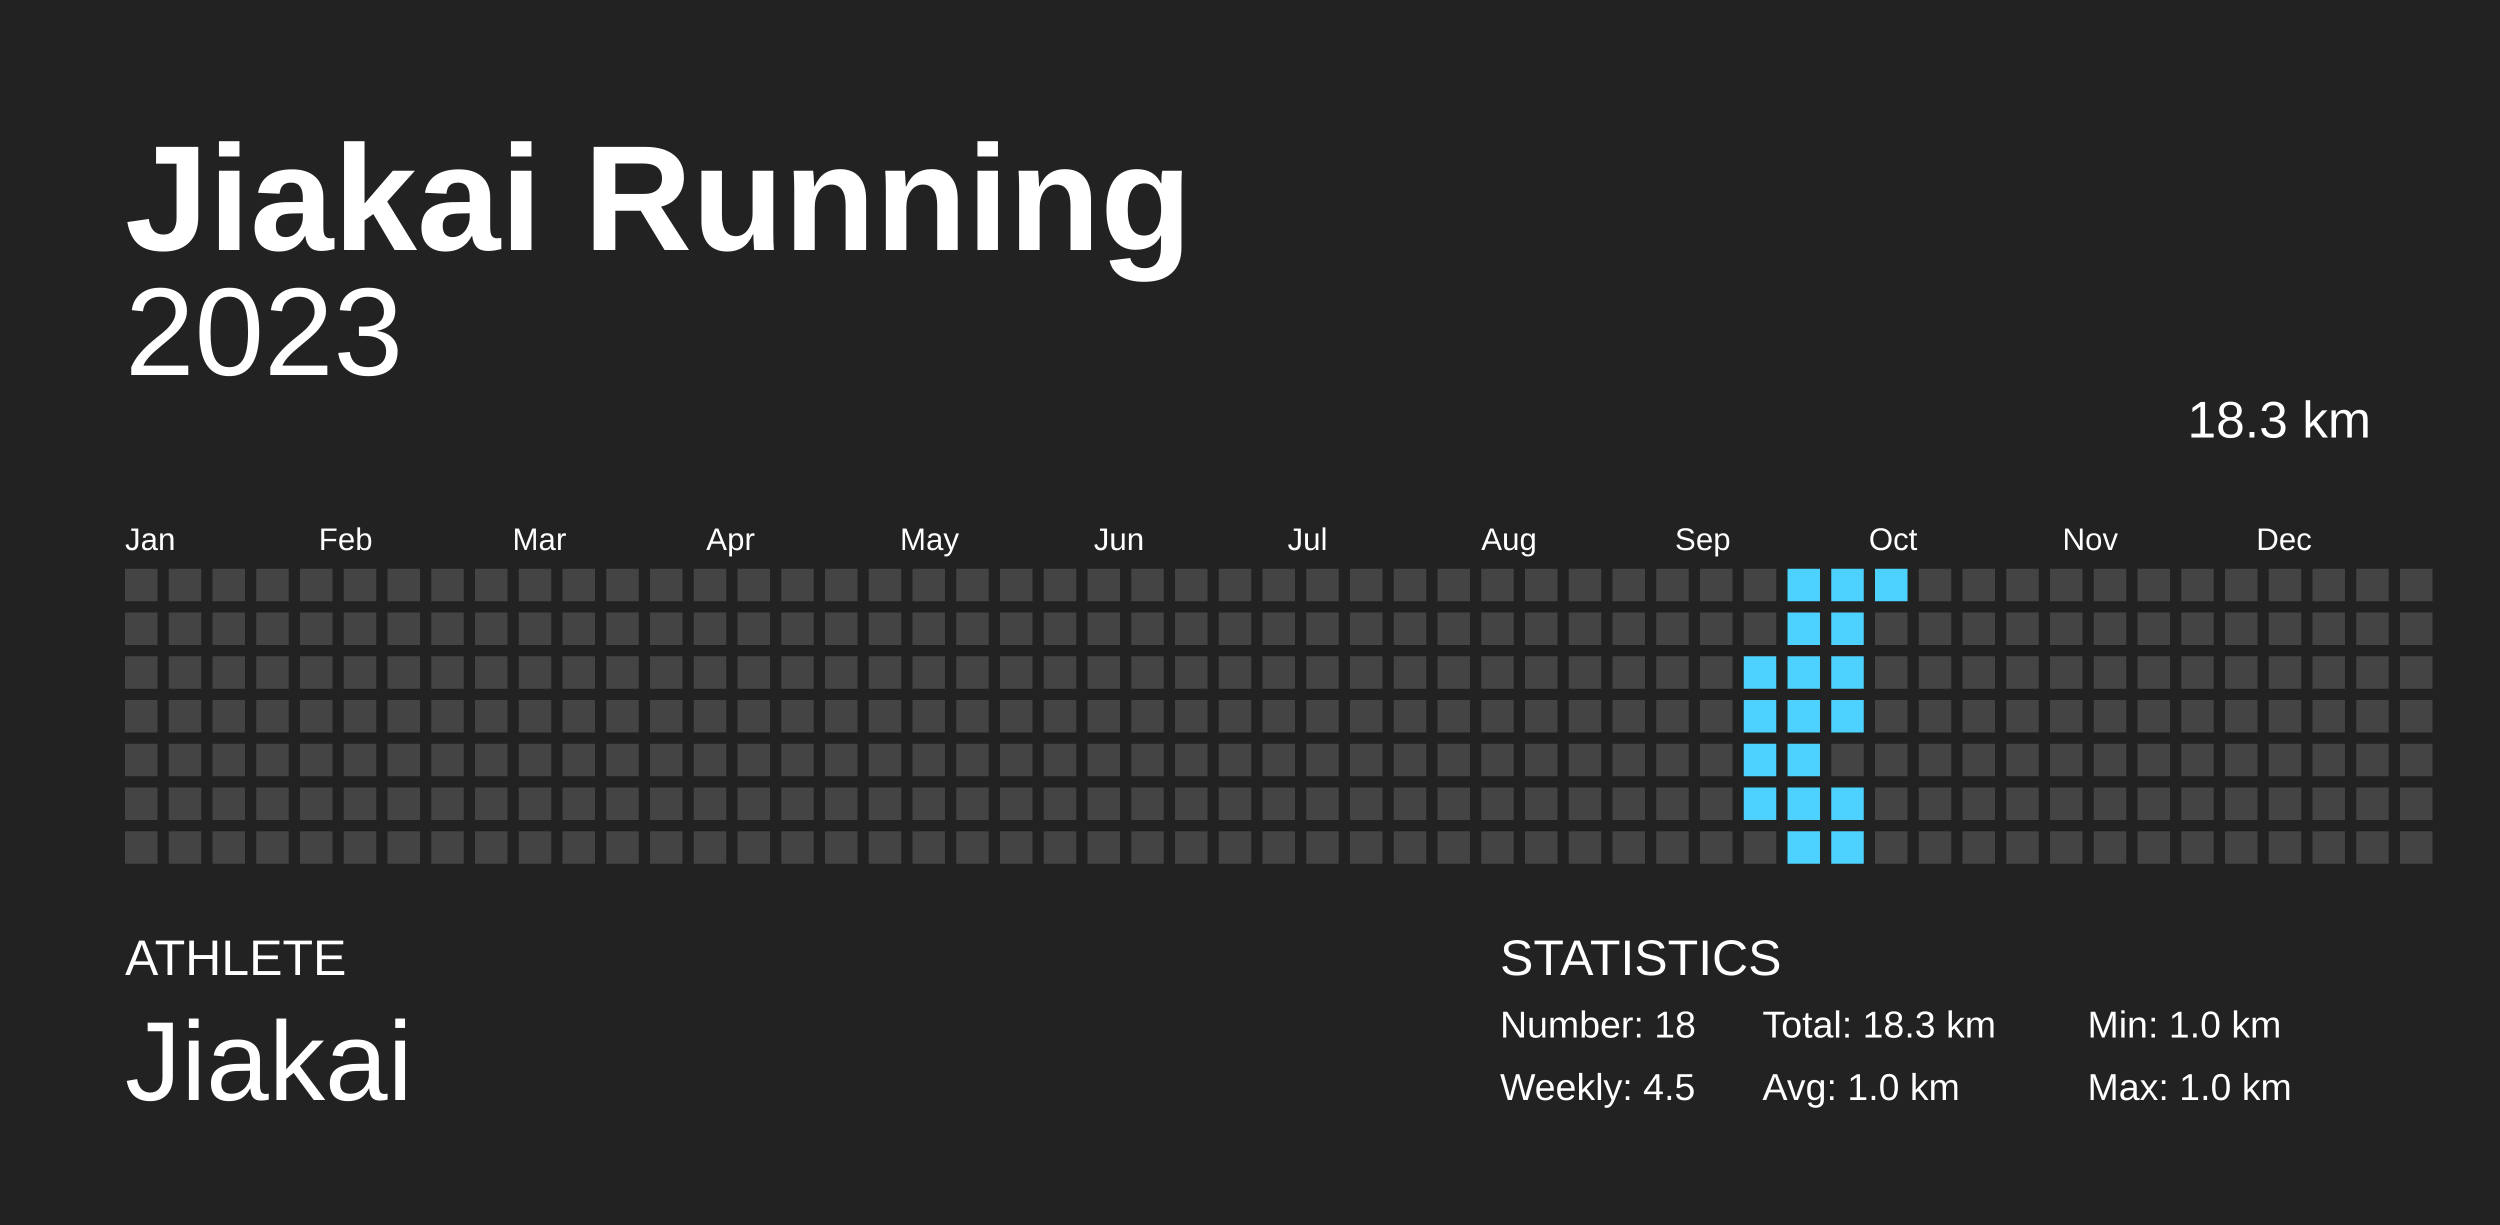
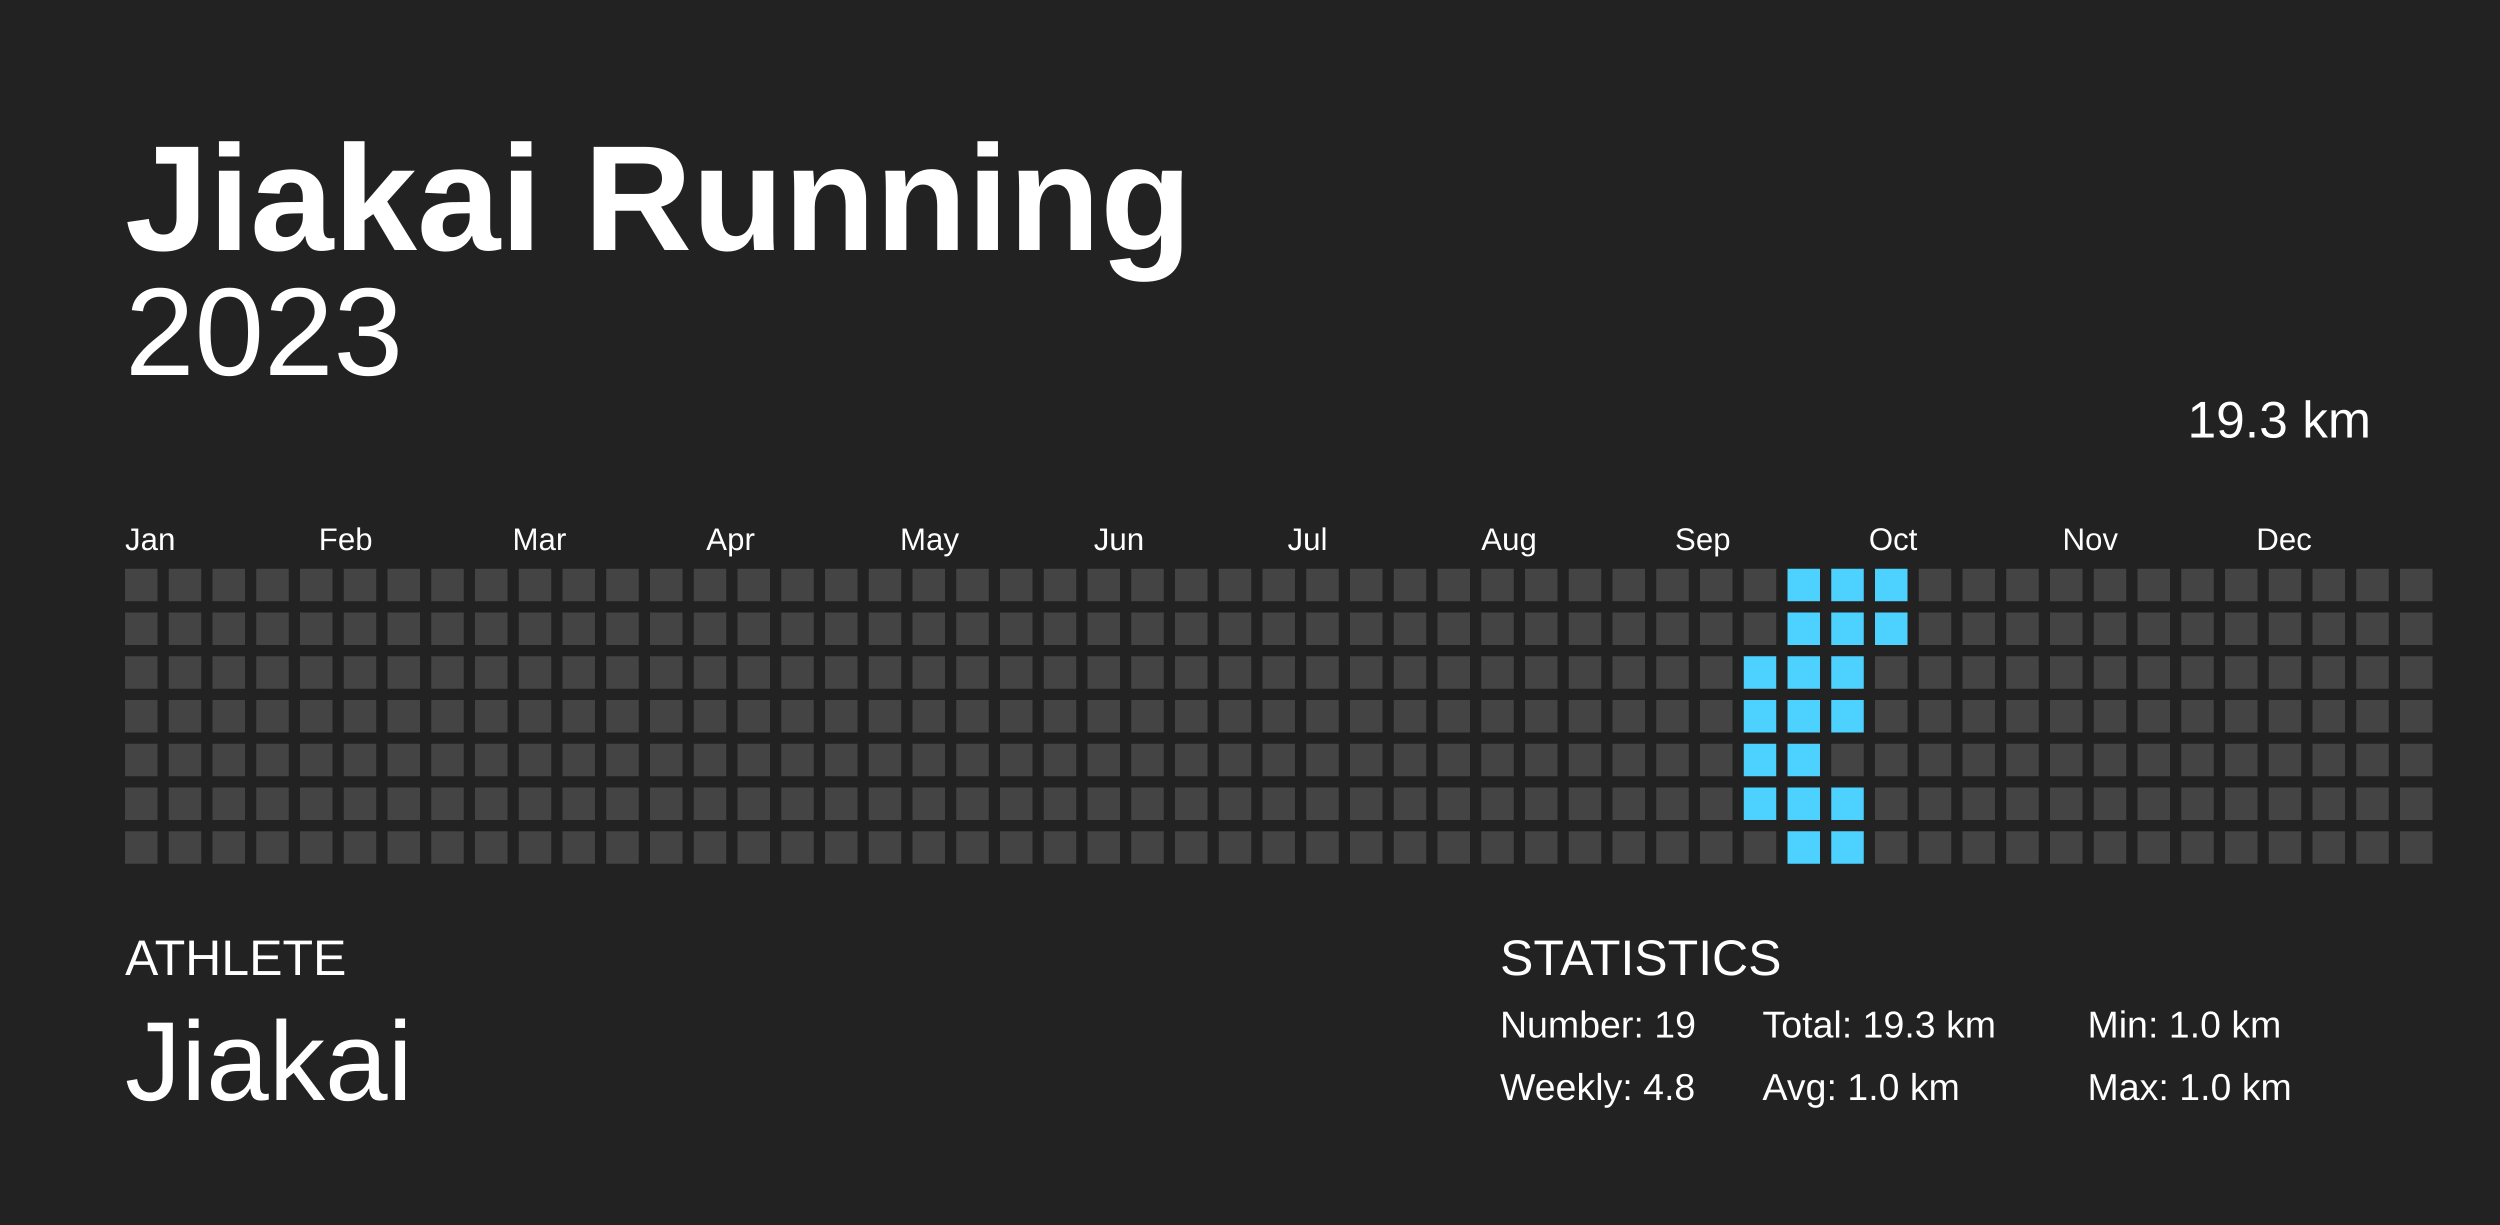
<svg xmlns="http://www.w3.org/2000/svg" baseProfile="full" height="98mm" version="1.1" viewBox="0,0,200,98" width="200mm">
  <defs />
  <rect fill="#222222" height="98" width="200" x="0" y="0" />
  <text fill="#FFFFFF" style="font-size:12px; font-family:Arial; font-weight:bold;" x="10" y="20">Jiakai Running</text>
  <text fill="#FFFFFF" style="font-size:4px; font-family:Arial" x="10" y="78">ATHLETE</text>
  <text fill="#FFFFFF" style="font-size:9px; font-family:Arial" x="10" y="88">Jiakai</text>
  <text fill="#FFFFFF" style="font-size:4px; font-family:Arial" x="120" y="78">STATISTICS</text>
-   <text fill="#FFFFFF" style="font-size:3px; font-family:Arial" x="120" y="83">Number: 18</text>
-   <text fill="#FFFFFF" style="font-size:3px; font-family:Arial" x="120" y="88">Weekly: 4.5</text>
-   <text fill="#FFFFFF" style="font-size:3px; font-family:Arial" x="141" y="83">Total: 18.3 km</text>
+   <text fill="#FFFFFF" style="font-size:3px; font-family:Arial" x="120" y="83">Number: 19</text>
+   <text fill="#FFFFFF" style="font-size:3px; font-family:Arial" x="120" y="88">Weekly: 4.8</text>
+   <text fill="#FFFFFF" style="font-size:3px; font-family:Arial" x="141" y="83">Total: 19.3 km</text>
  <text fill="#FFFFFF" style="font-size:3px; font-family:Arial" x="141" y="88">Avg: 1.0 km</text>
  <text fill="#FFFFFF" style="font-size:3px; font-family:Arial" x="167" y="83">Min: 1.0 km</text>
  <text fill="#FFFFFF" style="font-size:3px; font-family:Arial" x="167" y="88">Max: 1.0 km</text>
  <text alignment-baseline="hanging" fill="#FFFFFF" style="font-size:10.0px; font-family:Arial;" x="10" y="30">2023</text>
-   <text alignment-baseline="hanging" fill="#FFFFFF" style="font-size:4.125px; font-family:Arial;" x="175" y="35">18.3 km</text>
+   <text alignment-baseline="hanging" fill="#FFFFFF" style="font-size:4.125px; font-family:Arial;" x="175" y="35">19.3 km</text>
  <text fill="#FFFFFF" style="font-size:2.5px; font-family:Arial" x="10.0" y="44">Jan</text>
  <text fill="#FFFFFF" style="font-size:2.5px; font-family:Arial" x="25.5" y="44">Feb</text>
  <text fill="#FFFFFF" style="font-size:2.5px; font-family:Arial" x="41.0" y="44">Mar</text>
  <text fill="#FFFFFF" style="font-size:2.5px; font-family:Arial" x="56.5" y="44">Apr</text>
  <text fill="#FFFFFF" style="font-size:2.5px; font-family:Arial" x="72.0" y="44">May</text>
  <text fill="#FFFFFF" style="font-size:2.5px; font-family:Arial" x="87.5" y="44">Jun</text>
  <text fill="#FFFFFF" style="font-size:2.5px; font-family:Arial" x="103.0" y="44">Jul</text>
  <text fill="#FFFFFF" style="font-size:2.5px; font-family:Arial" x="118.5" y="44">Aug</text>
  <text fill="#FFFFFF" style="font-size:2.5px; font-family:Arial" x="134.0" y="44">Sep</text>
  <text fill="#FFFFFF" style="font-size:2.5px; font-family:Arial" x="149.5" y="44">Oct</text>
  <text fill="#FFFFFF" style="font-size:2.5px; font-family:Arial" x="165.0" y="44">Nov</text>
  <text fill="#FFFFFF" style="font-size:2.5px; font-family:Arial" x="180.5" y="44">Dec</text>
  <rect fill="#444444" height="2.6" width="2.6" x="10.0" y="45.5" />
  <rect fill="#444444" height="2.6" width="2.6" x="10.0" y="49.0" />
  <rect fill="#444444" height="2.6" width="2.6" x="10.0" y="52.5" />
  <rect fill="#444444" height="2.6" width="2.6" x="10.0" y="56.0" />
  <rect fill="#444444" height="2.6" width="2.6" x="10.0" y="59.5" />
  <rect fill="#444444" height="2.6" width="2.6" x="10.0" y="63.0" />
  <rect fill="#444444" height="2.6" width="2.6" x="10.0" y="66.5" />
  <rect fill="#444444" height="2.6" width="2.6" x="13.5" y="45.5" />
  <rect fill="#444444" height="2.6" width="2.6" x="13.5" y="49.0" />
  <rect fill="#444444" height="2.6" width="2.6" x="13.5" y="52.5" />
  <rect fill="#444444" height="2.6" width="2.6" x="13.5" y="56.0" />
  <rect fill="#444444" height="2.6" width="2.6" x="13.5" y="59.5" />
  <rect fill="#444444" height="2.6" width="2.6" x="13.5" y="63.0" />
  <rect fill="#444444" height="2.6" width="2.6" x="13.5" y="66.5" />
  <rect fill="#444444" height="2.6" width="2.6" x="17.0" y="45.5" />
  <rect fill="#444444" height="2.6" width="2.6" x="17.0" y="49.0" />
  <rect fill="#444444" height="2.6" width="2.6" x="17.0" y="52.5" />
  <rect fill="#444444" height="2.6" width="2.6" x="17.0" y="56.0" />
  <rect fill="#444444" height="2.6" width="2.6" x="17.0" y="59.5" />
  <rect fill="#444444" height="2.6" width="2.6" x="17.0" y="63.0" />
  <rect fill="#444444" height="2.6" width="2.6" x="17.0" y="66.5" />
  <rect fill="#444444" height="2.6" width="2.6" x="20.5" y="45.5" />
  <rect fill="#444444" height="2.6" width="2.6" x="20.5" y="49.0" />
  <rect fill="#444444" height="2.6" width="2.6" x="20.5" y="52.5" />
  <rect fill="#444444" height="2.6" width="2.6" x="20.5" y="56.0" />
  <rect fill="#444444" height="2.6" width="2.6" x="20.5" y="59.5" />
  <rect fill="#444444" height="2.6" width="2.6" x="20.5" y="63.0" />
  <rect fill="#444444" height="2.6" width="2.6" x="20.5" y="66.5" />
  <rect fill="#444444" height="2.6" width="2.6" x="24.0" y="45.5" />
  <rect fill="#444444" height="2.6" width="2.6" x="24.0" y="49.0" />
  <rect fill="#444444" height="2.6" width="2.6" x="24.0" y="52.5" />
  <rect fill="#444444" height="2.6" width="2.6" x="24.0" y="56.0" />
  <rect fill="#444444" height="2.6" width="2.6" x="24.0" y="59.5" />
  <rect fill="#444444" height="2.6" width="2.6" x="24.0" y="63.0" />
  <rect fill="#444444" height="2.6" width="2.6" x="24.0" y="66.5" />
  <rect fill="#444444" height="2.6" width="2.6" x="27.5" y="45.5" />
  <rect fill="#444444" height="2.6" width="2.6" x="27.5" y="49.0" />
  <rect fill="#444444" height="2.6" width="2.6" x="27.5" y="52.5" />
  <rect fill="#444444" height="2.6" width="2.6" x="27.5" y="56.0" />
  <rect fill="#444444" height="2.6" width="2.6" x="27.5" y="59.5" />
  <rect fill="#444444" height="2.6" width="2.6" x="27.5" y="63.0" />
  <rect fill="#444444" height="2.6" width="2.6" x="27.5" y="66.5" />
  <rect fill="#444444" height="2.6" width="2.6" x="31.0" y="45.5" />
  <rect fill="#444444" height="2.6" width="2.6" x="31.0" y="49.0" />
  <rect fill="#444444" height="2.6" width="2.6" x="31.0" y="52.5" />
  <rect fill="#444444" height="2.6" width="2.6" x="31.0" y="56.0" />
  <rect fill="#444444" height="2.6" width="2.6" x="31.0" y="59.5" />
  <rect fill="#444444" height="2.6" width="2.6" x="31.0" y="63.0" />
  <rect fill="#444444" height="2.6" width="2.6" x="31.0" y="66.5" />
  <rect fill="#444444" height="2.6" width="2.6" x="34.5" y="45.5" />
  <rect fill="#444444" height="2.6" width="2.6" x="34.5" y="49.0" />
  <rect fill="#444444" height="2.6" width="2.6" x="34.5" y="52.5" />
  <rect fill="#444444" height="2.6" width="2.6" x="34.5" y="56.0" />
  <rect fill="#444444" height="2.6" width="2.6" x="34.5" y="59.5" />
  <rect fill="#444444" height="2.6" width="2.6" x="34.5" y="63.0" />
  <rect fill="#444444" height="2.6" width="2.6" x="34.5" y="66.5" />
  <rect fill="#444444" height="2.6" width="2.6" x="38.0" y="45.5" />
  <rect fill="#444444" height="2.6" width="2.6" x="38.0" y="49.0" />
  <rect fill="#444444" height="2.6" width="2.6" x="38.0" y="52.5" />
  <rect fill="#444444" height="2.6" width="2.6" x="38.0" y="56.0" />
  <rect fill="#444444" height="2.6" width="2.6" x="38.0" y="59.5" />
  <rect fill="#444444" height="2.6" width="2.6" x="38.0" y="63.0" />
  <rect fill="#444444" height="2.6" width="2.6" x="38.0" y="66.5" />
  <rect fill="#444444" height="2.6" width="2.6" x="41.5" y="45.5" />
  <rect fill="#444444" height="2.6" width="2.6" x="41.5" y="49.0" />
  <rect fill="#444444" height="2.6" width="2.6" x="41.5" y="52.5" />
  <rect fill="#444444" height="2.6" width="2.6" x="41.5" y="56.0" />
  <rect fill="#444444" height="2.6" width="2.6" x="41.5" y="59.5" />
  <rect fill="#444444" height="2.6" width="2.6" x="41.5" y="63.0" />
  <rect fill="#444444" height="2.6" width="2.6" x="41.5" y="66.5" />
  <rect fill="#444444" height="2.6" width="2.6" x="45.0" y="45.5" />
  <rect fill="#444444" height="2.6" width="2.6" x="45.0" y="49.0" />
  <rect fill="#444444" height="2.6" width="2.6" x="45.0" y="52.5" />
  <rect fill="#444444" height="2.6" width="2.6" x="45.0" y="56.0" />
  <rect fill="#444444" height="2.6" width="2.6" x="45.0" y="59.5" />
  <rect fill="#444444" height="2.6" width="2.6" x="45.0" y="63.0" />
  <rect fill="#444444" height="2.6" width="2.6" x="45.0" y="66.5" />
  <rect fill="#444444" height="2.6" width="2.6" x="48.5" y="45.5" />
  <rect fill="#444444" height="2.6" width="2.6" x="48.5" y="49.0" />
  <rect fill="#444444" height="2.6" width="2.6" x="48.5" y="52.5" />
  <rect fill="#444444" height="2.6" width="2.6" x="48.5" y="56.0" />
  <rect fill="#444444" height="2.6" width="2.6" x="48.5" y="59.5" />
  <rect fill="#444444" height="2.6" width="2.6" x="48.5" y="63.0" />
  <rect fill="#444444" height="2.6" width="2.6" x="48.5" y="66.5" />
  <rect fill="#444444" height="2.6" width="2.6" x="52.0" y="45.5" />
  <rect fill="#444444" height="2.6" width="2.6" x="52.0" y="49.0" />
  <rect fill="#444444" height="2.6" width="2.6" x="52.0" y="52.5" />
  <rect fill="#444444" height="2.6" width="2.6" x="52.0" y="56.0" />
  <rect fill="#444444" height="2.6" width="2.6" x="52.0" y="59.5" />
  <rect fill="#444444" height="2.6" width="2.6" x="52.0" y="63.0" />
  <rect fill="#444444" height="2.6" width="2.6" x="52.0" y="66.5" />
  <rect fill="#444444" height="2.6" width="2.6" x="55.5" y="45.5" />
  <rect fill="#444444" height="2.6" width="2.6" x="55.5" y="49.0" />
  <rect fill="#444444" height="2.6" width="2.6" x="55.5" y="52.5" />
  <rect fill="#444444" height="2.6" width="2.6" x="55.5" y="56.0" />
  <rect fill="#444444" height="2.6" width="2.6" x="55.5" y="59.5" />
  <rect fill="#444444" height="2.6" width="2.6" x="55.5" y="63.0" />
  <rect fill="#444444" height="2.6" width="2.6" x="55.5" y="66.5" />
  <rect fill="#444444" height="2.6" width="2.6" x="59.0" y="45.5" />
  <rect fill="#444444" height="2.6" width="2.6" x="59.0" y="49.0" />
  <rect fill="#444444" height="2.6" width="2.6" x="59.0" y="52.5" />
  <rect fill="#444444" height="2.6" width="2.6" x="59.0" y="56.0" />
  <rect fill="#444444" height="2.6" width="2.6" x="59.0" y="59.5" />
  <rect fill="#444444" height="2.6" width="2.6" x="59.0" y="63.0" />
  <rect fill="#444444" height="2.6" width="2.6" x="59.0" y="66.5" />
  <rect fill="#444444" height="2.6" width="2.6" x="62.5" y="45.5" />
  <rect fill="#444444" height="2.6" width="2.6" x="62.5" y="49.0" />
  <rect fill="#444444" height="2.6" width="2.6" x="62.5" y="52.5" />
  <rect fill="#444444" height="2.6" width="2.6" x="62.5" y="56.0" />
  <rect fill="#444444" height="2.6" width="2.6" x="62.5" y="59.5" />
  <rect fill="#444444" height="2.6" width="2.6" x="62.5" y="63.0" />
  <rect fill="#444444" height="2.6" width="2.6" x="62.5" y="66.5" />
  <rect fill="#444444" height="2.6" width="2.6" x="66.0" y="45.5" />
  <rect fill="#444444" height="2.6" width="2.6" x="66.0" y="49.0" />
  <rect fill="#444444" height="2.6" width="2.6" x="66.0" y="52.5" />
  <rect fill="#444444" height="2.6" width="2.6" x="66.0" y="56.0" />
  <rect fill="#444444" height="2.6" width="2.6" x="66.0" y="59.5" />
  <rect fill="#444444" height="2.6" width="2.6" x="66.0" y="63.0" />
  <rect fill="#444444" height="2.6" width="2.6" x="66.0" y="66.5" />
  <rect fill="#444444" height="2.6" width="2.6" x="69.5" y="45.5" />
  <rect fill="#444444" height="2.6" width="2.6" x="69.5" y="49.0" />
  <rect fill="#444444" height="2.6" width="2.6" x="69.5" y="52.5" />
  <rect fill="#444444" height="2.6" width="2.6" x="69.5" y="56.0" />
  <rect fill="#444444" height="2.6" width="2.6" x="69.5" y="59.5" />
  <rect fill="#444444" height="2.6" width="2.6" x="69.5" y="63.0" />
  <rect fill="#444444" height="2.6" width="2.6" x="69.5" y="66.5" />
  <rect fill="#444444" height="2.6" width="2.6" x="73.0" y="45.5" />
  <rect fill="#444444" height="2.6" width="2.6" x="73.0" y="49.0" />
  <rect fill="#444444" height="2.6" width="2.6" x="73.0" y="52.5" />
  <rect fill="#444444" height="2.6" width="2.6" x="73.0" y="56.0" />
  <rect fill="#444444" height="2.6" width="2.6" x="73.0" y="59.5" />
  <rect fill="#444444" height="2.6" width="2.6" x="73.0" y="63.0" />
  <rect fill="#444444" height="2.6" width="2.6" x="73.0" y="66.5" />
  <rect fill="#444444" height="2.6" width="2.6" x="76.5" y="45.5" />
  <rect fill="#444444" height="2.6" width="2.6" x="76.5" y="49.0" />
  <rect fill="#444444" height="2.6" width="2.6" x="76.5" y="52.5" />
  <rect fill="#444444" height="2.6" width="2.6" x="76.5" y="56.0" />
  <rect fill="#444444" height="2.6" width="2.6" x="76.5" y="59.5" />
  <rect fill="#444444" height="2.6" width="2.6" x="76.5" y="63.0" />
  <rect fill="#444444" height="2.6" width="2.6" x="76.5" y="66.5" />
  <rect fill="#444444" height="2.6" width="2.6" x="80.0" y="45.5" />
  <rect fill="#444444" height="2.6" width="2.6" x="80.0" y="49.0" />
  <rect fill="#444444" height="2.6" width="2.6" x="80.0" y="52.5" />
  <rect fill="#444444" height="2.6" width="2.6" x="80.0" y="56.0" />
  <rect fill="#444444" height="2.6" width="2.6" x="80.0" y="59.5" />
  <rect fill="#444444" height="2.6" width="2.6" x="80.0" y="63.0" />
  <rect fill="#444444" height="2.6" width="2.6" x="80.0" y="66.5" />
  <rect fill="#444444" height="2.6" width="2.6" x="83.5" y="45.5" />
  <rect fill="#444444" height="2.6" width="2.6" x="83.5" y="49.0" />
  <rect fill="#444444" height="2.6" width="2.6" x="83.5" y="52.5" />
  <rect fill="#444444" height="2.6" width="2.6" x="83.5" y="56.0" />
  <rect fill="#444444" height="2.6" width="2.6" x="83.5" y="59.5" />
  <rect fill="#444444" height="2.6" width="2.6" x="83.5" y="63.0" />
  <rect fill="#444444" height="2.6" width="2.6" x="83.5" y="66.5" />
  <rect fill="#444444" height="2.6" width="2.6" x="87.0" y="45.5" />
  <rect fill="#444444" height="2.6" width="2.6" x="87.0" y="49.0" />
  <rect fill="#444444" height="2.6" width="2.6" x="87.0" y="52.5" />
  <rect fill="#444444" height="2.6" width="2.6" x="87.0" y="56.0" />
  <rect fill="#444444" height="2.6" width="2.6" x="87.0" y="59.5" />
  <rect fill="#444444" height="2.6" width="2.6" x="87.0" y="63.0" />
  <rect fill="#444444" height="2.6" width="2.6" x="87.0" y="66.5" />
  <rect fill="#444444" height="2.6" width="2.6" x="90.5" y="45.5" />
  <rect fill="#444444" height="2.6" width="2.6" x="90.5" y="49.0" />
  <rect fill="#444444" height="2.6" width="2.6" x="90.5" y="52.5" />
  <rect fill="#444444" height="2.6" width="2.6" x="90.5" y="56.0" />
  <rect fill="#444444" height="2.6" width="2.6" x="90.5" y="59.5" />
  <rect fill="#444444" height="2.6" width="2.6" x="90.5" y="63.0" />
  <rect fill="#444444" height="2.6" width="2.6" x="90.5" y="66.5" />
  <rect fill="#444444" height="2.6" width="2.6" x="94.0" y="45.5" />
  <rect fill="#444444" height="2.6" width="2.6" x="94.0" y="49.0" />
  <rect fill="#444444" height="2.6" width="2.6" x="94.0" y="52.5" />
  <rect fill="#444444" height="2.6" width="2.6" x="94.0" y="56.0" />
  <rect fill="#444444" height="2.6" width="2.6" x="94.0" y="59.5" />
  <rect fill="#444444" height="2.6" width="2.6" x="94.0" y="63.0" />
  <rect fill="#444444" height="2.6" width="2.6" x="94.0" y="66.5" />
  <rect fill="#444444" height="2.6" width="2.6" x="97.5" y="45.5" />
  <rect fill="#444444" height="2.6" width="2.6" x="97.5" y="49.0" />
  <rect fill="#444444" height="2.6" width="2.6" x="97.5" y="52.5" />
  <rect fill="#444444" height="2.6" width="2.6" x="97.5" y="56.0" />
  <rect fill="#444444" height="2.6" width="2.6" x="97.5" y="59.5" />
  <rect fill="#444444" height="2.6" width="2.6" x="97.5" y="63.0" />
  <rect fill="#444444" height="2.6" width="2.6" x="97.5" y="66.5" />
  <rect fill="#444444" height="2.6" width="2.6" x="101.0" y="45.5" />
  <rect fill="#444444" height="2.6" width="2.6" x="101.0" y="49.0" />
  <rect fill="#444444" height="2.6" width="2.6" x="101.0" y="52.5" />
  <rect fill="#444444" height="2.6" width="2.6" x="101.0" y="56.0" />
  <rect fill="#444444" height="2.6" width="2.6" x="101.0" y="59.5" />
  <rect fill="#444444" height="2.6" width="2.6" x="101.0" y="63.0" />
  <rect fill="#444444" height="2.6" width="2.6" x="101.0" y="66.5" />
  <rect fill="#444444" height="2.6" width="2.6" x="104.5" y="45.5" />
  <rect fill="#444444" height="2.6" width="2.6" x="104.5" y="49.0" />
  <rect fill="#444444" height="2.6" width="2.6" x="104.5" y="52.5" />
  <rect fill="#444444" height="2.6" width="2.6" x="104.5" y="56.0" />
  <rect fill="#444444" height="2.6" width="2.6" x="104.5" y="59.5" />
  <rect fill="#444444" height="2.6" width="2.6" x="104.5" y="63.0" />
  <rect fill="#444444" height="2.6" width="2.6" x="104.5" y="66.5" />
  <rect fill="#444444" height="2.6" width="2.6" x="108.0" y="45.5" />
  <rect fill="#444444" height="2.6" width="2.6" x="108.0" y="49.0" />
  <rect fill="#444444" height="2.6" width="2.6" x="108.0" y="52.5" />
  <rect fill="#444444" height="2.6" width="2.6" x="108.0" y="56.0" />
  <rect fill="#444444" height="2.6" width="2.6" x="108.0" y="59.5" />
  <rect fill="#444444" height="2.6" width="2.6" x="108.0" y="63.0" />
  <rect fill="#444444" height="2.6" width="2.6" x="108.0" y="66.5" />
  <rect fill="#444444" height="2.6" width="2.6" x="111.5" y="45.5" />
  <rect fill="#444444" height="2.6" width="2.6" x="111.5" y="49.0" />
  <rect fill="#444444" height="2.6" width="2.6" x="111.5" y="52.5" />
  <rect fill="#444444" height="2.6" width="2.6" x="111.5" y="56.0" />
  <rect fill="#444444" height="2.6" width="2.6" x="111.5" y="59.5" />
  <rect fill="#444444" height="2.6" width="2.6" x="111.5" y="63.0" />
  <rect fill="#444444" height="2.6" width="2.6" x="111.5" y="66.5" />
  <rect fill="#444444" height="2.6" width="2.6" x="115.0" y="45.5" />
  <rect fill="#444444" height="2.6" width="2.6" x="115.0" y="49.0" />
  <rect fill="#444444" height="2.6" width="2.6" x="115.0" y="52.5" />
  <rect fill="#444444" height="2.6" width="2.6" x="115.0" y="56.0" />
  <rect fill="#444444" height="2.6" width="2.6" x="115.0" y="59.5" />
  <rect fill="#444444" height="2.6" width="2.6" x="115.0" y="63.0" />
  <rect fill="#444444" height="2.6" width="2.6" x="115.0" y="66.5" />
  <rect fill="#444444" height="2.6" width="2.6" x="118.5" y="45.5" />
  <rect fill="#444444" height="2.6" width="2.6" x="118.5" y="49.0" />
  <rect fill="#444444" height="2.6" width="2.6" x="118.5" y="52.5" />
  <rect fill="#444444" height="2.6" width="2.6" x="118.5" y="56.0" />
  <rect fill="#444444" height="2.6" width="2.6" x="118.5" y="59.5" />
  <rect fill="#444444" height="2.6" width="2.6" x="118.5" y="63.0" />
  <rect fill="#444444" height="2.6" width="2.6" x="118.5" y="66.5" />
  <rect fill="#444444" height="2.6" width="2.6" x="122.0" y="45.5" />
  <rect fill="#444444" height="2.6" width="2.6" x="122.0" y="49.0" />
  <rect fill="#444444" height="2.6" width="2.6" x="122.0" y="52.5" />
  <rect fill="#444444" height="2.6" width="2.6" x="122.0" y="56.0" />
  <rect fill="#444444" height="2.6" width="2.6" x="122.0" y="59.5" />
  <rect fill="#444444" height="2.6" width="2.6" x="122.0" y="63.0" />
  <rect fill="#444444" height="2.6" width="2.6" x="122.0" y="66.5" />
  <rect fill="#444444" height="2.6" width="2.6" x="125.5" y="45.5" />
  <rect fill="#444444" height="2.6" width="2.6" x="125.5" y="49.0" />
  <rect fill="#444444" height="2.6" width="2.6" x="125.5" y="52.5" />
  <rect fill="#444444" height="2.6" width="2.6" x="125.5" y="56.0" />
  <rect fill="#444444" height="2.6" width="2.6" x="125.5" y="59.5" />
  <rect fill="#444444" height="2.6" width="2.6" x="125.5" y="63.0" />
  <rect fill="#444444" height="2.6" width="2.6" x="125.5" y="66.5" />
  <rect fill="#444444" height="2.6" width="2.6" x="129.0" y="45.5" />
  <rect fill="#444444" height="2.6" width="2.6" x="129.0" y="49.0" />
  <rect fill="#444444" height="2.6" width="2.6" x="129.0" y="52.5" />
  <rect fill="#444444" height="2.6" width="2.6" x="129.0" y="56.0" />
  <rect fill="#444444" height="2.6" width="2.6" x="129.0" y="59.5" />
  <rect fill="#444444" height="2.6" width="2.6" x="129.0" y="63.0" />
  <rect fill="#444444" height="2.6" width="2.6" x="129.0" y="66.5" />
  <rect fill="#444444" height="2.6" width="2.6" x="132.5" y="45.5" />
  <rect fill="#444444" height="2.6" width="2.6" x="132.5" y="49.0" />
  <rect fill="#444444" height="2.6" width="2.6" x="132.5" y="52.5" />
  <rect fill="#444444" height="2.6" width="2.6" x="132.5" y="56.0" />
  <rect fill="#444444" height="2.6" width="2.6" x="132.5" y="59.5" />
  <rect fill="#444444" height="2.6" width="2.6" x="132.5" y="63.0" />
  <rect fill="#444444" height="2.6" width="2.6" x="132.5" y="66.5" />
  <rect fill="#444444" height="2.6" width="2.6" x="136.0" y="45.5" />
  <rect fill="#444444" height="2.6" width="2.6" x="136.0" y="49.0" />
  <rect fill="#444444" height="2.6" width="2.6" x="136.0" y="52.5" />
  <rect fill="#444444" height="2.6" width="2.6" x="136.0" y="56.0" />
  <rect fill="#444444" height="2.6" width="2.6" x="136.0" y="59.5" />
  <rect fill="#444444" height="2.6" width="2.6" x="136.0" y="63.0" />
  <rect fill="#444444" height="2.6" width="2.6" x="136.0" y="66.5" />
  <rect fill="#444444" height="2.6" width="2.6" x="139.5" y="45.5" />
  <rect fill="#444444" height="2.6" width="2.6" x="139.5" y="49.0" />
  <rect fill="#4dd2ff" height="2.6" width="2.6" x="139.5" y="52.5" />
  <rect fill="#4dd2ff" height="2.6" width="2.6" x="139.5" y="56.0" />
  <rect fill="#4dd2ff" height="2.6" width="2.6" x="139.5" y="59.5" />
  <rect fill="#4dd2ff" height="2.6" width="2.6" x="139.5" y="63.0" />
  <rect fill="#444444" height="2.6" width="2.6" x="139.5" y="66.5" />
  <rect fill="#4dd2ff" height="2.6" width="2.6" x="143.0" y="45.5" />
  <rect fill="#4dd2ff" height="2.6" width="2.6" x="143.0" y="49.0" />
  <rect fill="#4dd2ff" height="2.6" width="2.6" x="143.0" y="52.5" />
  <rect fill="#4dd2ff" height="2.6" width="2.6" x="143.0" y="56.0" />
  <rect fill="#4dd2ff" height="2.6" width="2.6" x="143.0" y="59.5" />
  <rect fill="#4dd2ff" height="2.6" width="2.6" x="143.0" y="63.0" />
  <rect fill="#4dd2ff" height="2.6" width="2.6" x="143.0" y="66.5" />
  <rect fill="#4dd2ff" height="2.6" width="2.6" x="146.5" y="45.5" />
  <rect fill="#4dd2ff" height="2.6" width="2.6" x="146.5" y="49.0" />
  <rect fill="#4dd2ff" height="2.6" width="2.6" x="146.5" y="52.5" />
  <rect fill="#4dd2ff" height="2.6" width="2.6" x="146.5" y="56.0" />
  <rect fill="#444444" height="2.6" width="2.6" x="146.5" y="59.5" />
  <rect fill="#4dd2ff" height="2.6" width="2.6" x="146.5" y="63.0" />
  <rect fill="#4dd2ff" height="2.6" width="2.6" x="146.5" y="66.5" />
  <rect fill="#4dd2ff" height="2.6" width="2.6" x="150.0" y="45.5" />
-   <rect fill="#444444" height="2.6" width="2.6" x="150.0" y="49.0" />
+   <rect fill="#4dd2ff" height="2.6" width="2.6" x="150.0" y="49.0" />
  <rect fill="#444444" height="2.6" width="2.6" x="150.0" y="52.5" />
  <rect fill="#444444" height="2.6" width="2.6" x="150.0" y="56.0" />
  <rect fill="#444444" height="2.6" width="2.6" x="150.0" y="59.5" />
  <rect fill="#444444" height="2.6" width="2.6" x="150.0" y="63.0" />
  <rect fill="#444444" height="2.6" width="2.6" x="150.0" y="66.5" />
  <rect fill="#444444" height="2.6" width="2.6" x="153.5" y="45.5" />
  <rect fill="#444444" height="2.6" width="2.6" x="153.5" y="49.0" />
  <rect fill="#444444" height="2.6" width="2.6" x="153.5" y="52.5" />
  <rect fill="#444444" height="2.6" width="2.6" x="153.5" y="56.0" />
  <rect fill="#444444" height="2.6" width="2.6" x="153.5" y="59.5" />
  <rect fill="#444444" height="2.6" width="2.6" x="153.5" y="63.0" />
  <rect fill="#444444" height="2.6" width="2.6" x="153.5" y="66.5" />
  <rect fill="#444444" height="2.6" width="2.6" x="157.0" y="45.5" />
  <rect fill="#444444" height="2.6" width="2.6" x="157.0" y="49.0" />
  <rect fill="#444444" height="2.6" width="2.6" x="157.0" y="52.5" />
  <rect fill="#444444" height="2.6" width="2.6" x="157.0" y="56.0" />
  <rect fill="#444444" height="2.6" width="2.6" x="157.0" y="59.5" />
  <rect fill="#444444" height="2.6" width="2.6" x="157.0" y="63.0" />
  <rect fill="#444444" height="2.6" width="2.6" x="157.0" y="66.5" />
  <rect fill="#444444" height="2.6" width="2.6" x="160.5" y="45.5" />
  <rect fill="#444444" height="2.6" width="2.6" x="160.5" y="49.0" />
  <rect fill="#444444" height="2.6" width="2.6" x="160.5" y="52.5" />
  <rect fill="#444444" height="2.6" width="2.6" x="160.5" y="56.0" />
  <rect fill="#444444" height="2.6" width="2.6" x="160.5" y="59.5" />
  <rect fill="#444444" height="2.6" width="2.6" x="160.5" y="63.0" />
  <rect fill="#444444" height="2.6" width="2.6" x="160.5" y="66.5" />
  <rect fill="#444444" height="2.6" width="2.6" x="164.0" y="45.5" />
  <rect fill="#444444" height="2.6" width="2.6" x="164.0" y="49.0" />
  <rect fill="#444444" height="2.6" width="2.6" x="164.0" y="52.5" />
  <rect fill="#444444" height="2.6" width="2.6" x="164.0" y="56.0" />
  <rect fill="#444444" height="2.6" width="2.6" x="164.0" y="59.5" />
  <rect fill="#444444" height="2.6" width="2.6" x="164.0" y="63.0" />
  <rect fill="#444444" height="2.6" width="2.6" x="164.0" y="66.5" />
  <rect fill="#444444" height="2.6" width="2.6" x="167.5" y="45.5" />
  <rect fill="#444444" height="2.6" width="2.6" x="167.5" y="49.0" />
  <rect fill="#444444" height="2.6" width="2.6" x="167.5" y="52.5" />
  <rect fill="#444444" height="2.6" width="2.6" x="167.5" y="56.0" />
  <rect fill="#444444" height="2.6" width="2.6" x="167.5" y="59.5" />
  <rect fill="#444444" height="2.6" width="2.6" x="167.5" y="63.0" />
  <rect fill="#444444" height="2.6" width="2.6" x="167.5" y="66.5" />
  <rect fill="#444444" height="2.6" width="2.6" x="171.0" y="45.5" />
  <rect fill="#444444" height="2.6" width="2.6" x="171.0" y="49.0" />
  <rect fill="#444444" height="2.6" width="2.6" x="171.0" y="52.5" />
  <rect fill="#444444" height="2.6" width="2.6" x="171.0" y="56.0" />
  <rect fill="#444444" height="2.6" width="2.6" x="171.0" y="59.5" />
  <rect fill="#444444" height="2.6" width="2.6" x="171.0" y="63.0" />
  <rect fill="#444444" height="2.6" width="2.6" x="171.0" y="66.5" />
  <rect fill="#444444" height="2.6" width="2.6" x="174.5" y="45.5" />
  <rect fill="#444444" height="2.6" width="2.6" x="174.5" y="49.0" />
  <rect fill="#444444" height="2.6" width="2.6" x="174.5" y="52.5" />
  <rect fill="#444444" height="2.6" width="2.6" x="174.5" y="56.0" />
  <rect fill="#444444" height="2.6" width="2.6" x="174.5" y="59.5" />
  <rect fill="#444444" height="2.6" width="2.6" x="174.5" y="63.0" />
  <rect fill="#444444" height="2.6" width="2.6" x="174.5" y="66.5" />
  <rect fill="#444444" height="2.6" width="2.6" x="178.0" y="45.5" />
  <rect fill="#444444" height="2.6" width="2.6" x="178.0" y="49.0" />
  <rect fill="#444444" height="2.6" width="2.6" x="178.0" y="52.5" />
  <rect fill="#444444" height="2.6" width="2.6" x="178.0" y="56.0" />
  <rect fill="#444444" height="2.6" width="2.6" x="178.0" y="59.5" />
  <rect fill="#444444" height="2.6" width="2.6" x="178.0" y="63.0" />
  <rect fill="#444444" height="2.6" width="2.6" x="178.0" y="66.5" />
  <rect fill="#444444" height="2.6" width="2.6" x="181.5" y="45.5" />
  <rect fill="#444444" height="2.6" width="2.6" x="181.5" y="49.0" />
  <rect fill="#444444" height="2.6" width="2.6" x="181.5" y="52.5" />
  <rect fill="#444444" height="2.6" width="2.6" x="181.5" y="56.0" />
  <rect fill="#444444" height="2.6" width="2.6" x="181.5" y="59.5" />
  <rect fill="#444444" height="2.6" width="2.6" x="181.5" y="63.0" />
  <rect fill="#444444" height="2.6" width="2.6" x="181.5" y="66.5" />
  <rect fill="#444444" height="2.6" width="2.6" x="185.0" y="45.5" />
  <rect fill="#444444" height="2.6" width="2.6" x="185.0" y="49.0" />
  <rect fill="#444444" height="2.6" width="2.6" x="185.0" y="52.5" />
  <rect fill="#444444" height="2.6" width="2.6" x="185.0" y="56.0" />
  <rect fill="#444444" height="2.6" width="2.6" x="185.0" y="59.5" />
  <rect fill="#444444" height="2.6" width="2.6" x="185.0" y="63.0" />
  <rect fill="#444444" height="2.6" width="2.6" x="185.0" y="66.5" />
  <rect fill="#444444" height="2.6" width="2.6" x="188.5" y="45.5" />
  <rect fill="#444444" height="2.6" width="2.6" x="188.5" y="49.0" />
  <rect fill="#444444" height="2.6" width="2.6" x="188.5" y="52.5" />
  <rect fill="#444444" height="2.6" width="2.6" x="188.5" y="56.0" />
  <rect fill="#444444" height="2.6" width="2.6" x="188.5" y="59.5" />
  <rect fill="#444444" height="2.6" width="2.6" x="188.5" y="63.0" />
  <rect fill="#444444" height="2.6" width="2.6" x="188.5" y="66.5" />
  <rect fill="#444444" height="2.6" width="2.6" x="192.0" y="45.5" />
  <rect fill="#444444" height="2.6" width="2.6" x="192.0" y="49.0" />
  <rect fill="#444444" height="2.6" width="2.6" x="192.0" y="52.5" />
  <rect fill="#444444" height="2.6" width="2.6" x="192.0" y="56.0" />
  <rect fill="#444444" height="2.6" width="2.6" x="192.0" y="59.5" />
  <rect fill="#444444" height="2.6" width="2.6" x="192.0" y="63.0" />
  <rect fill="#444444" height="2.6" width="2.6" x="192.0" y="66.5" />
</svg>
